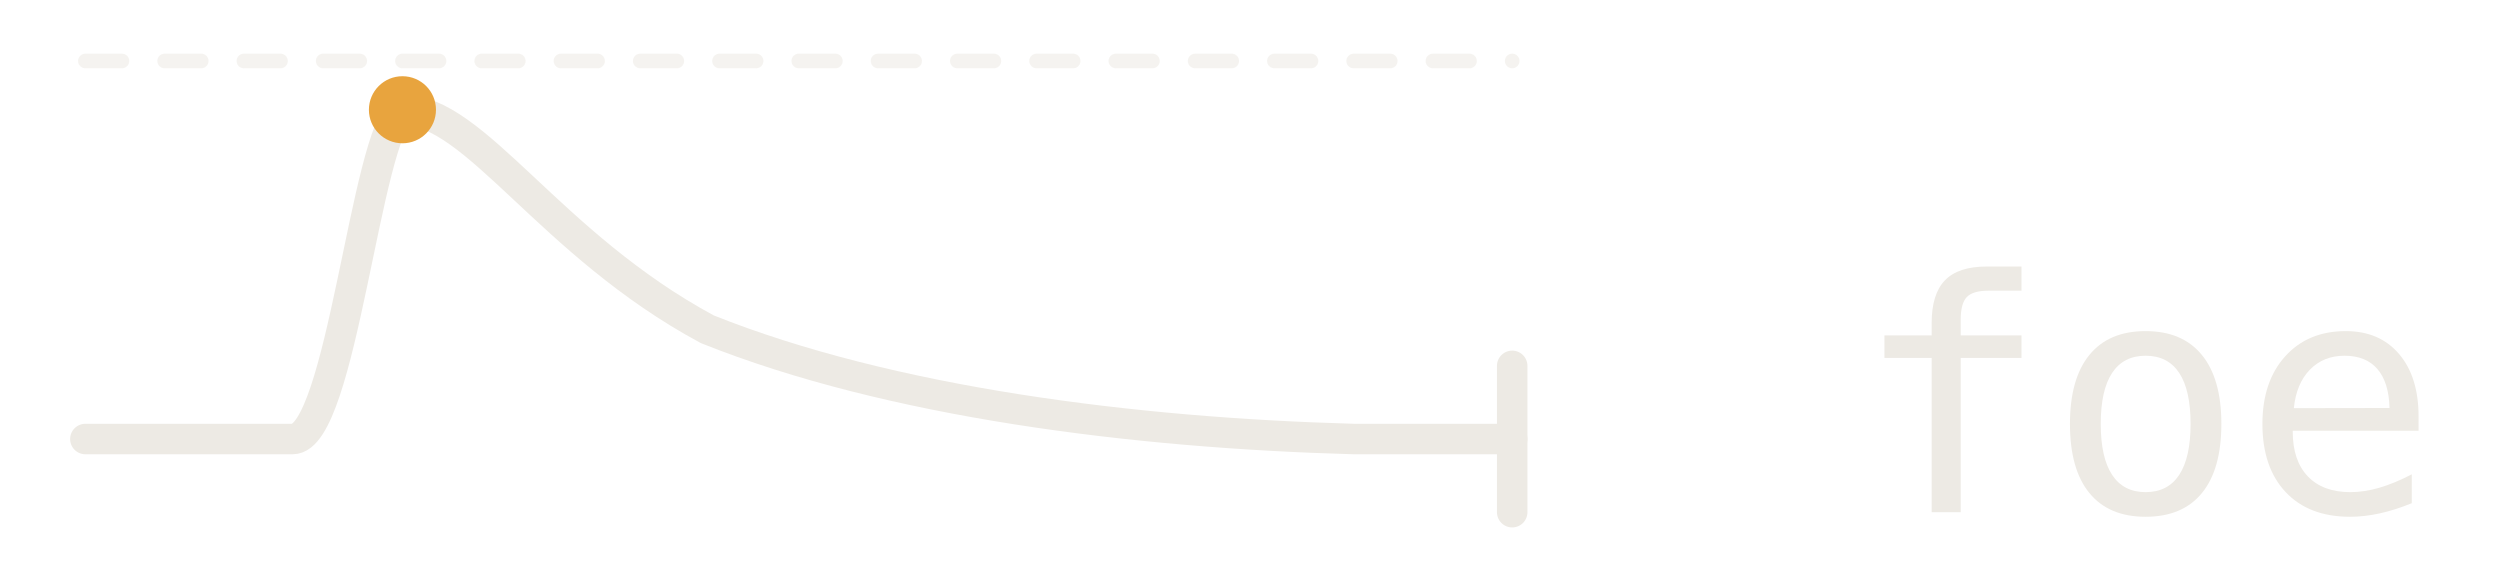
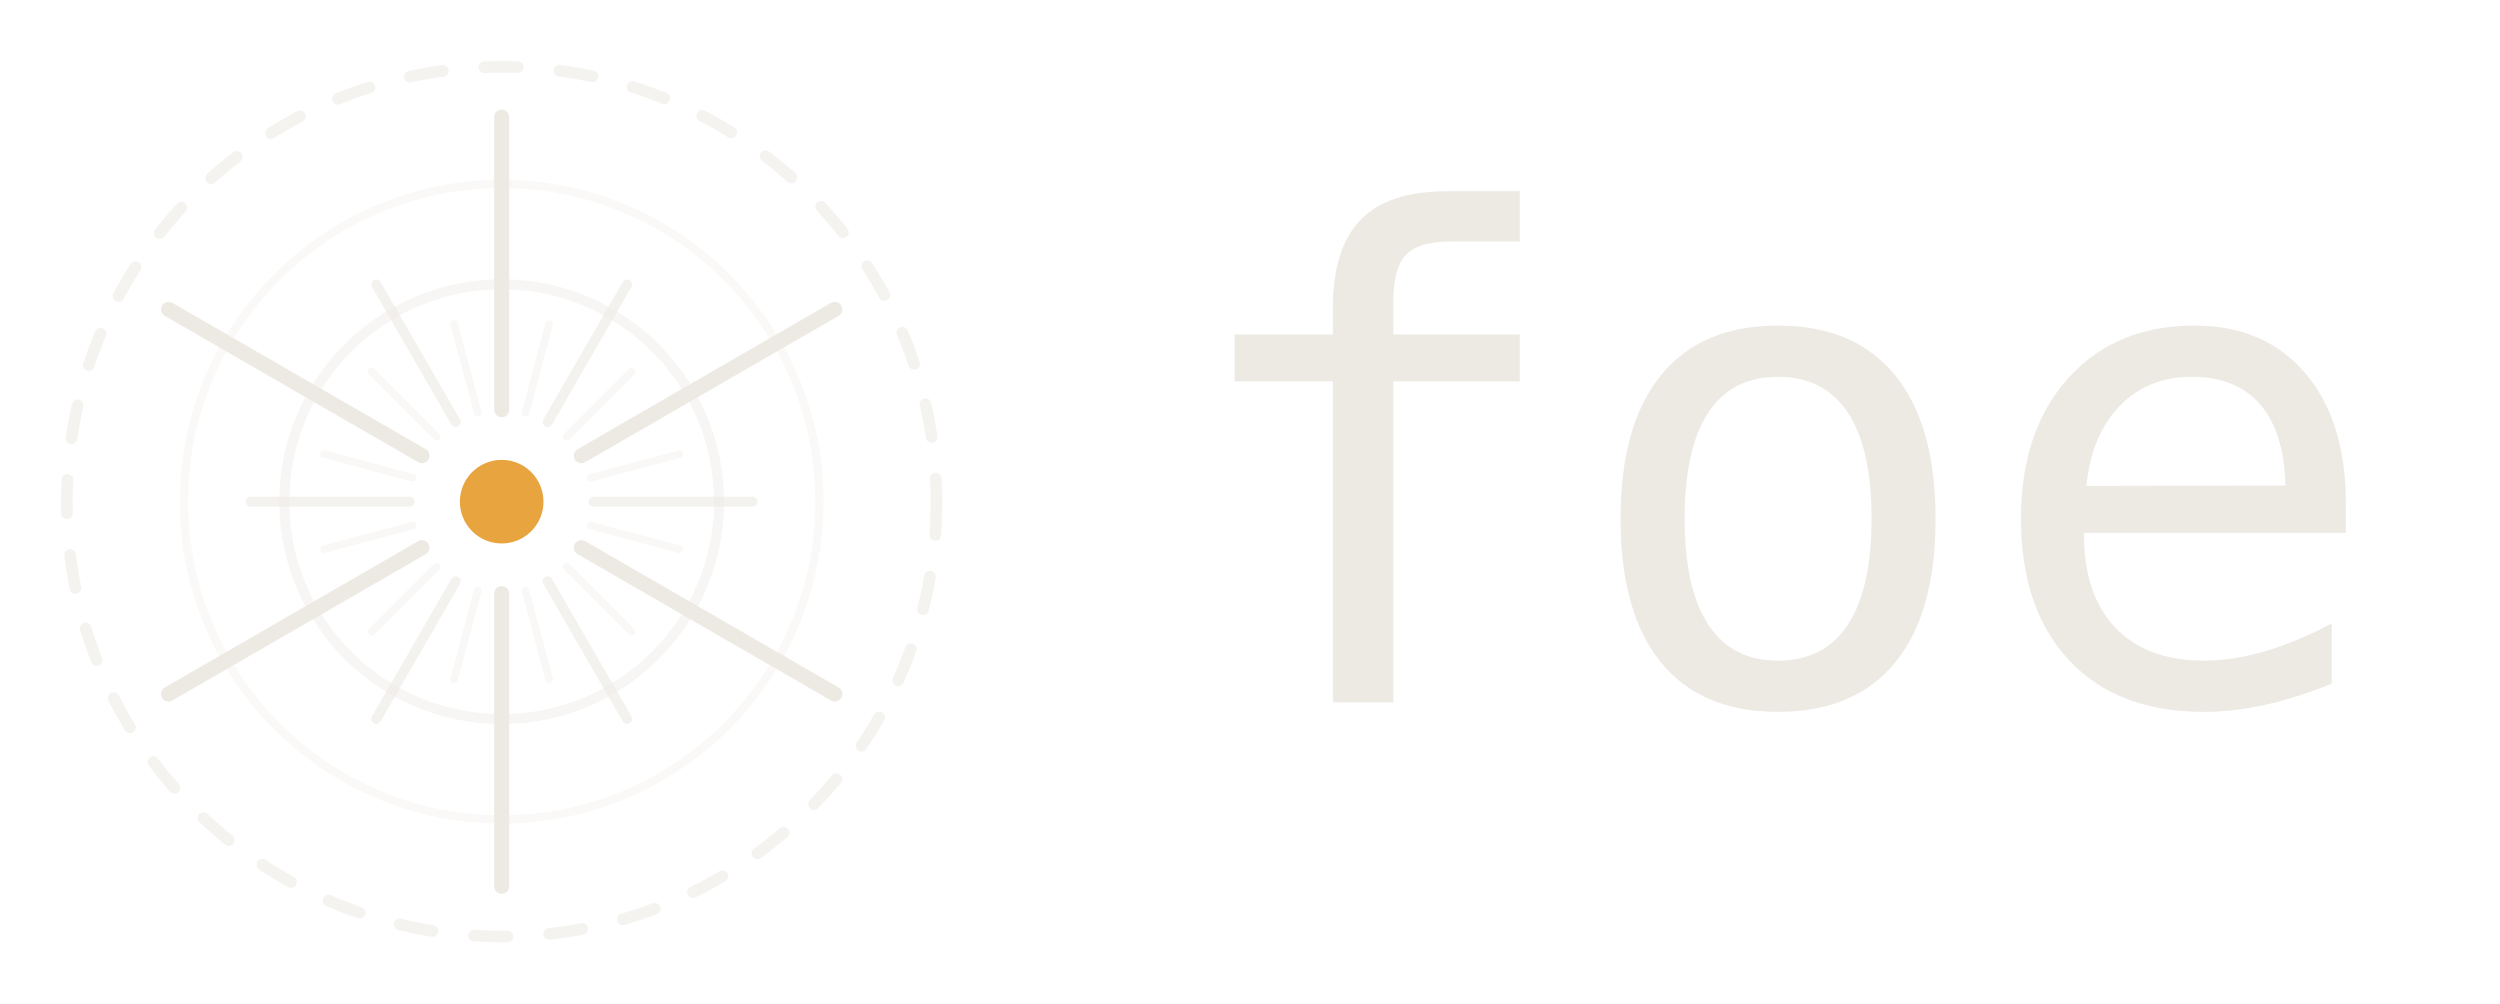
- <svg xmlns="http://www.w3.org/2000/svg" viewBox="14 8 410 94" role="img" aria-label="foe">
-   <g fill="none" stroke="#EDEAE4" stroke-width="5" stroke-linecap="round" stroke-linejoin="round">
-     <path d="M28,80 L62,80 C70,80 74,30 80,26 C92,26 104,48 130,62 C160,74 200,79 236,80 L262,80" />
-     <path d="M262,68 L262,92" />
+ <svg xmlns="http://www.w3.org/2000/svg" viewBox="0 0 299 120" role="img" aria-label="foe">
+   <g transform="translate(0,0) scale(1.0)" fill="none" stroke="#EDEAE4" stroke-linecap="round">
+     <path d="M60.0,49.0 L60.0,14.0" stroke-width="1.8" opacity="1.0" />
+     <path d="M50.47,54.5 L20.16,37.0" stroke-width="1.8" opacity="1.0" />
+     <path d="M50.47,65.5 L20.16,83.0" stroke-width="1.8" opacity="1.0" />
+     <path d="M60.0,71.0 L60.0,106.0" stroke-width="1.8" opacity="1.0" />
+     <path d="M69.53,65.5 L99.84,83.0" stroke-width="1.8" opacity="1.0" />
+     <path d="M69.53,54.5 L99.84,37.0" stroke-width="1.8" opacity="1.0" />
+     <path d="M54.5,50.47 L45.0,34.02" stroke-width="1.2" opacity="0.6" />
+     <path d="M49.0,60.0 L30.0,60.0" stroke-width="1.2" opacity="0.6" />
+     <path d="M54.5,69.53 L45.0,85.98" stroke-width="1.2" opacity="0.6" />
+     <path d="M65.5,69.53 L75.0,85.98" stroke-width="1.2" opacity="0.6" />
+     <path d="M71.0,60.0 L90.0,60.0" stroke-width="1.2" opacity="0.6" />
+     <path d="M65.5,50.47 L75.0,34.02" stroke-width="1.2" opacity="0.6" />
+     <path d="M57.15,49.37 L54.31,38.75" stroke-width="0.9" opacity="0.35" />
+     <path d="M52.22,52.22 L44.44,44.44" stroke-width="0.9" opacity="0.35" />
+     <path d="M49.37,57.15 L38.75,54.31" stroke-width="0.9" opacity="0.35" />
+     <path d="M49.37,62.85 L38.75,65.69" stroke-width="0.9" opacity="0.35" />
+     <path d="M52.22,67.78 L44.44,75.56" stroke-width="0.9" opacity="0.35" />
+     <path d="M57.15,70.63 L54.31,81.25" stroke-width="0.9" opacity="0.35" />
+     <path d="M62.85,70.63 L65.69,81.25" stroke-width="0.9" opacity="0.35" />
+     <path d="M67.78,67.78 L75.56,75.56" stroke-width="0.9" opacity="0.35" />
+     <path d="M70.63,62.85 L81.25,65.69" stroke-width="0.9" opacity="0.35" />
+     <path d="M70.63,57.15 L81.25,54.31" stroke-width="0.9" opacity="0.35" />
+     <path d="M67.78,52.22 L75.56,44.44" stroke-width="0.9" opacity="0.35" />
+     <path d="M62.85,49.37 L65.69,38.75" stroke-width="0.9" opacity="0.35" />
+     <circle cx="60.0" cy="60.0" r="26.0" stroke-width="1.2" opacity="0.42" />
+     <circle cx="60.0" cy="60.0" r="38.0" stroke-width="1.0" opacity="0.28" />
+     <circle cx="60.0" cy="60.0" r="52.0" stroke-width="1.4" opacity="0.55" stroke-dasharray="4 5" />
+     <circle cx="60.0" cy="60.0" r="5.0" fill="#E8A43E" stroke="none" />
  </g>
-   <path d="M28,18 L262,18" fill="none" stroke="#EDEAE4" stroke-width="2.4" stroke-linecap="round" stroke-dasharray="6 7" opacity="0.55" />
-   <circle cx="80" cy="26" r="5.5" fill="#E8A43E" />
  <g fill="#EDEAE4">
-     <path d="M345.524 51.711V55.672H340.113Q337.549 55.672 336.552 56.721Q335.555 57.77 335.555 60.437V63.0H345.524V66.703H335.555V92.0H330.791V66.703H323.049V63.0H330.791V60.98Q330.791 56.216 332.979 53.963Q335.167 51.711 339.802 51.711Z" />
-     <path d="M365.876 66.34Q362.251 66.34 360.387 69.162Q358.522 71.985 358.522 77.526Q358.522 83.041 360.387 85.876Q362.251 88.712 365.876 88.712Q369.527 88.712 371.391 85.876Q373.255 83.041 373.255 77.526Q373.255 71.985 371.391 69.162Q369.527 66.34 365.876 66.34ZM365.876 62.301Q371.909 62.301 375.107 66.211Q378.304 70.121 378.304 77.526Q378.304 84.957 375.12 88.854Q371.935 92.751 365.876 92.751Q359.843 92.751 356.658 88.854Q353.473 84.957 353.473 77.526Q353.473 70.121 356.658 66.211Q359.843 62.301 365.876 62.301Z" />
-     <path d="M410.645 76.309V78.639H390.008V78.795Q390.008 83.533 392.481 86.122Q394.954 88.712 399.459 88.712Q401.738 88.712 404.223 87.987Q406.709 87.262 409.531 85.786V90.524Q406.812 91.638 404.288 92.194Q401.763 92.751 399.407 92.751Q392.649 92.751 388.843 88.699Q385.037 84.646 385.037 77.526Q385.037 70.587 388.765 66.444Q392.494 62.301 398.708 62.301Q404.249 62.301 407.447 66.055Q410.645 69.81 410.645 76.309ZM405.88 74.911Q405.777 70.716 403.9 68.528Q402.022 66.34 398.501 66.34Q395.057 66.34 392.83 68.619Q390.604 70.897 390.189 74.937Z" />
+     <path d="M181.761 22.871V28.882H173.55Q169.661 28.882 168.148 30.473Q166.636 32.064 166.636 36.111V40.0H181.761V45.618H166.636V84.0H159.407V45.618H147.661V40.0H159.407V36.936Q159.407 29.707 162.727 26.289Q166.046 22.871 173.079 22.871Z" />
+     <path d="M212.639 45.068Q207.139 45.068 204.311 49.35Q201.482 53.632 201.482 62.039Q201.482 70.407 204.311 74.709Q207.139 79.011 212.639 79.011Q218.179 79.011 221.007 74.709Q223.836 70.407 223.836 62.039Q223.836 53.632 221.007 49.35Q218.179 45.068 212.639 45.068ZM212.639 38.939Q221.793 38.939 226.645 44.871Q231.496 50.804 231.496 62.039Q231.496 73.314 226.664 79.227Q221.832 85.139 212.639 85.139Q203.486 85.139 198.654 79.227Q193.821 73.314 193.821 62.039Q193.821 50.804 198.654 44.871Q203.486 38.939 212.639 38.939Z" />
+     <path d="M280.564 60.193V63.729H249.254V63.964Q249.254 71.154 253.005 75.082Q256.757 79.011 263.593 79.011Q267.05 79.011 270.821 77.911Q274.593 76.811 278.875 74.571V81.761Q274.75 83.45 270.92 84.295Q267.089 85.139 263.514 85.139Q253.261 85.139 247.486 78.991Q241.711 72.843 241.711 62.039Q241.711 51.511 247.368 45.225Q253.025 38.939 262.454 38.939Q270.861 38.939 275.712 44.636Q280.564 50.332 280.564 60.193ZM273.336 58.071Q273.179 51.707 270.33 48.388Q267.482 45.068 262.139 45.068Q256.914 45.068 253.536 48.525Q250.157 51.982 249.529 58.111Z" />
  </g>
</svg>
